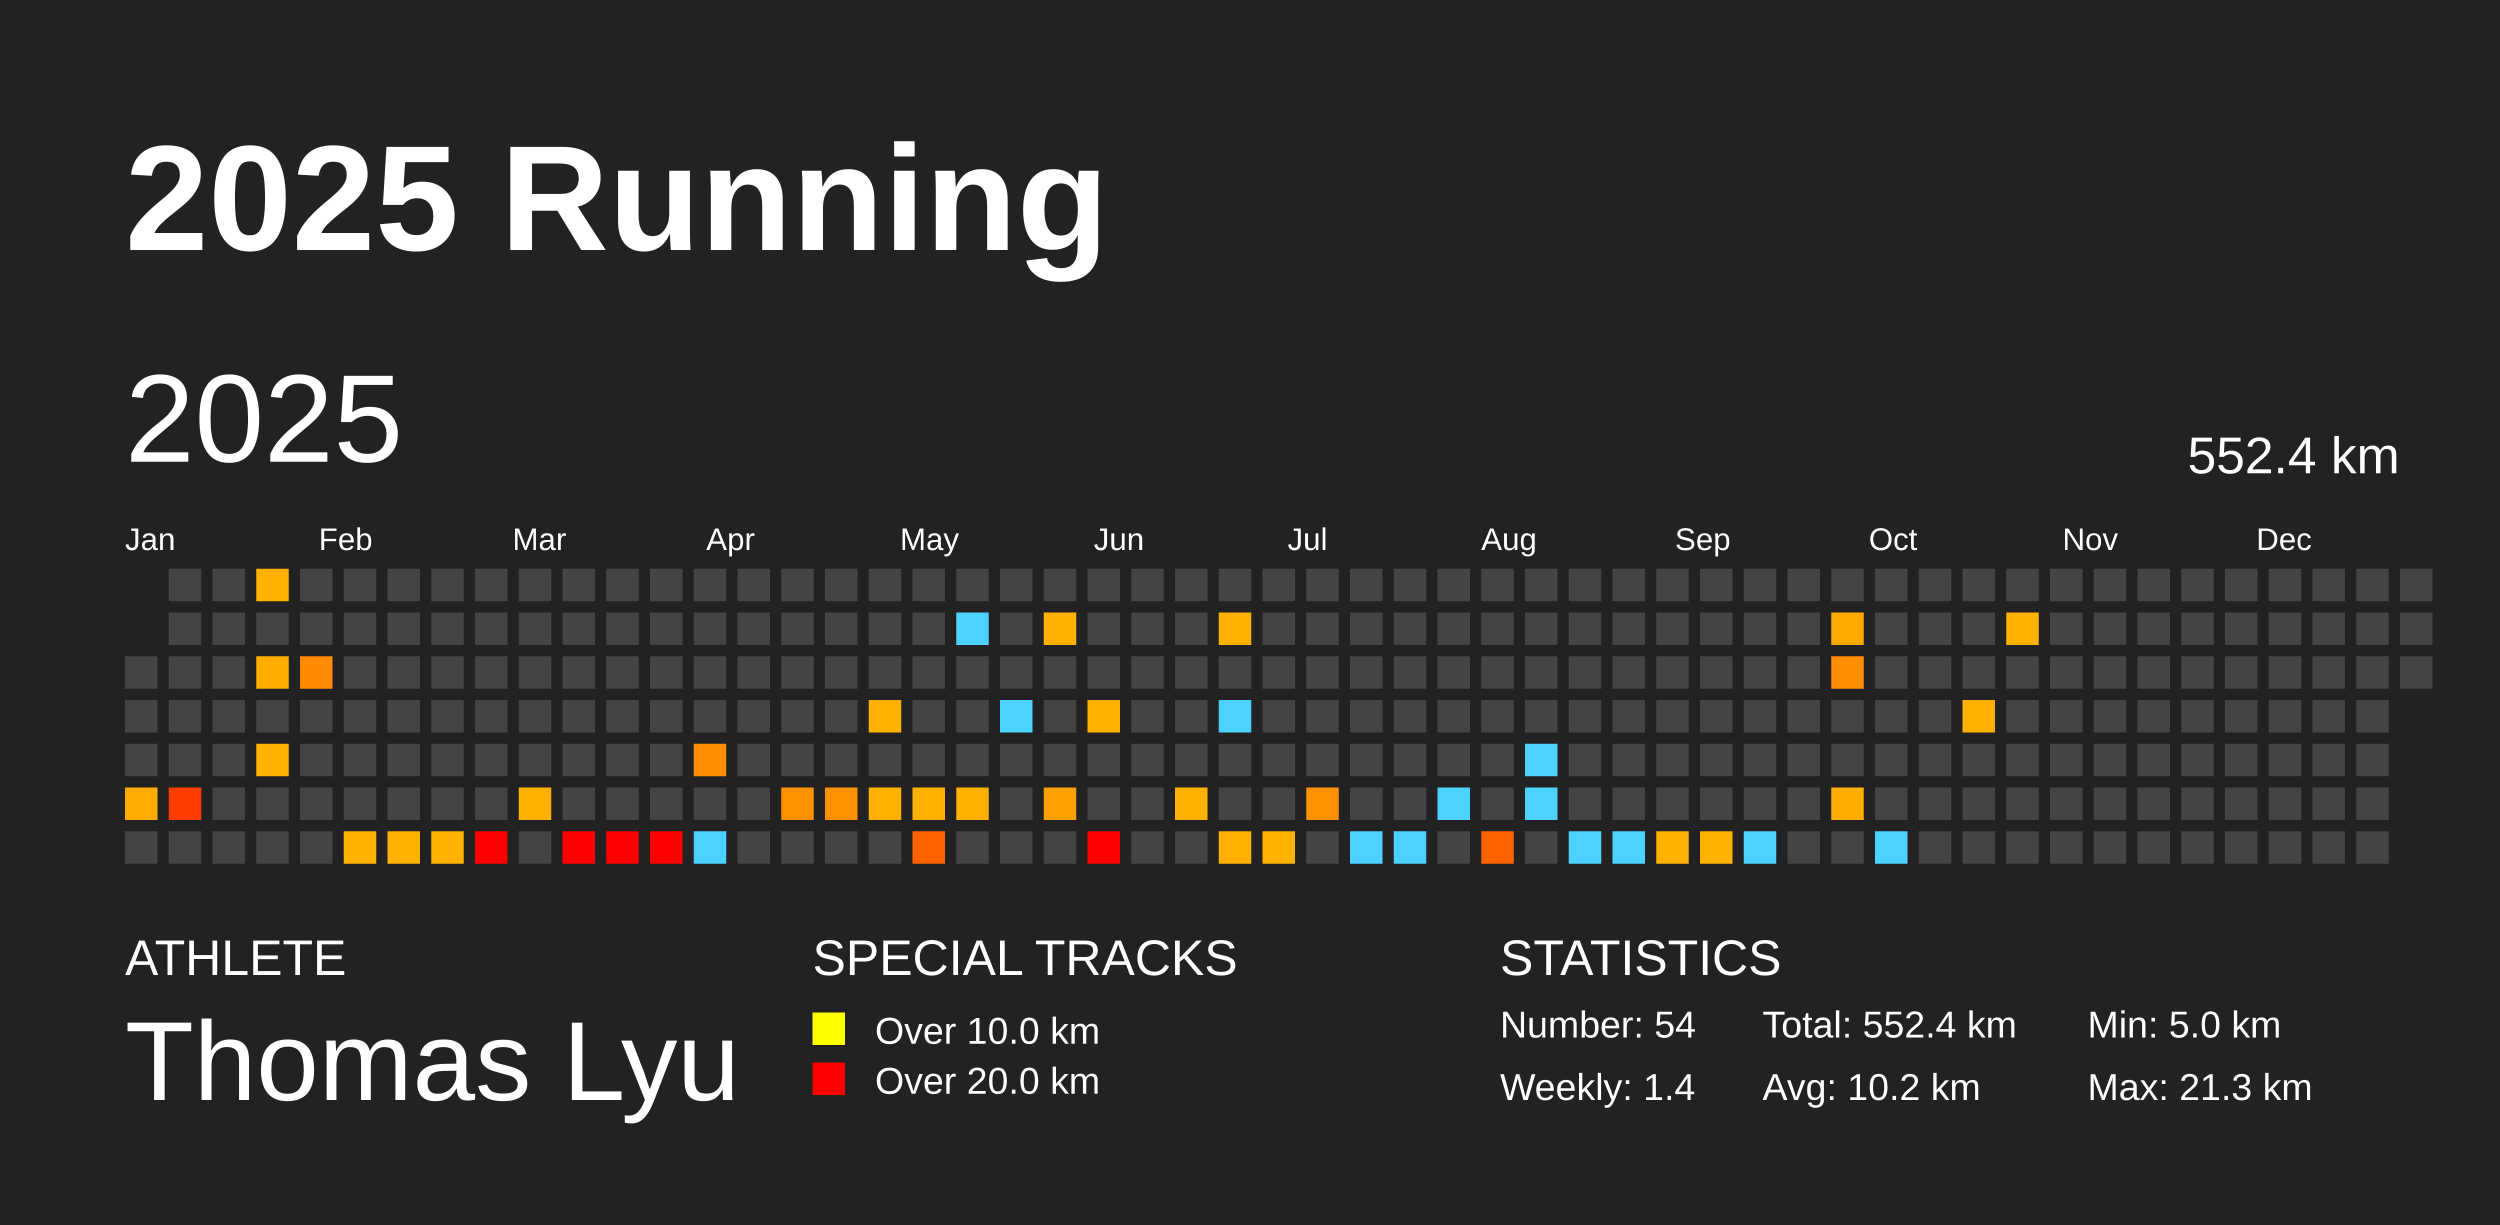
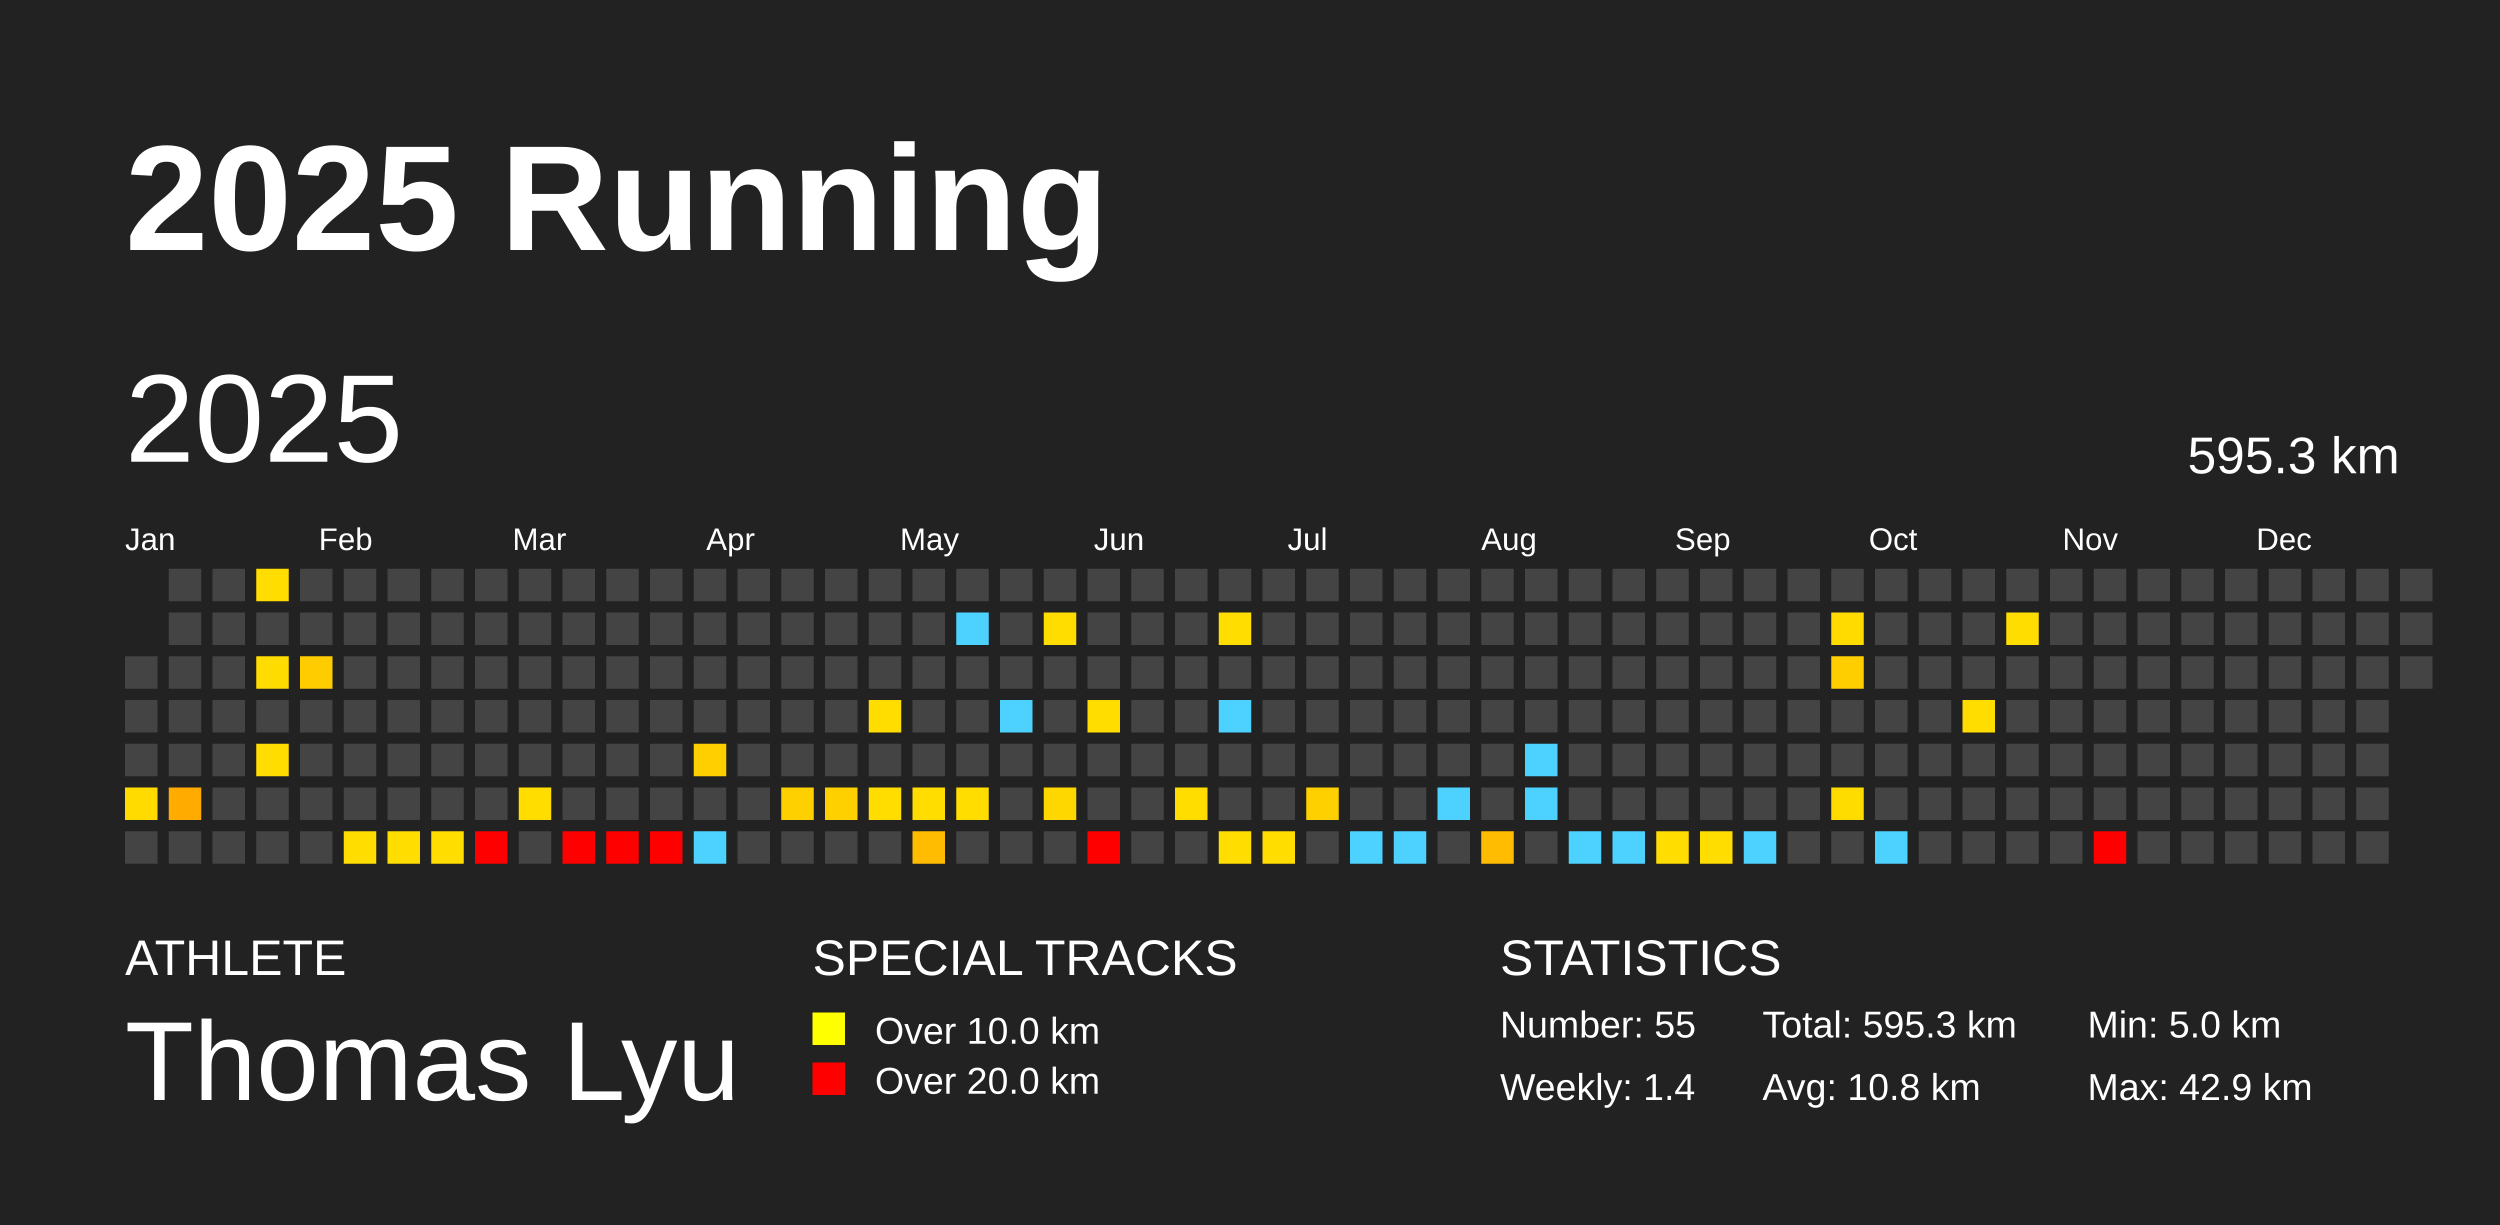
<svg xmlns="http://www.w3.org/2000/svg" baseProfile="full" height="98mm" version="1.1" viewBox="0,0,200,98" width="200mm">
  <defs />
  <rect fill="#222222" height="98" width="200" x="0" y="0" />
  <text fill="#FFFFFF" style="font-size:12px; font-family:Arial; font-weight:bold;" x="10" y="20">2025 Running</text>
  <text fill="#FFFFFF" style="font-size:4px; font-family:Arial" x="10" y="78">ATHLETE</text>
  <text fill="#FFFFFF" style="font-size:9px; font-family:Arial" x="10" y="88">Thomas Lyu</text>
  <text fill="#FFFFFF" style="font-size:4px; font-family:Arial" x="65" y="78">SPECIAL TRACKS</text>
  <rect fill="yellow" height="2.6" width="2.6" x="65" y="81" />
  <text fill="#FFFFFF" style="font-size:3px; font-family:Arial" x="70" y="83.5">Over 10.0 km</text>
  <rect fill="red" height="2.6" width="2.6" x="65" y="85" />
  <text fill="#FFFFFF" style="font-size:3px; font-family:Arial" x="70" y="87.5">Over 20.0 km</text>
  <text fill="#FFFFFF" style="font-size:4px; font-family:Arial" x="120" y="78">STATISTICS</text>
-   <text fill="#FFFFFF" style="font-size:3px; font-family:Arial" x="120" y="83">Number: 54</text>
+   <text fill="#FFFFFF" style="font-size:3px; font-family:Arial" x="120" y="83">Number: 55</text>
  <text fill="#FFFFFF" style="font-size:3px; font-family:Arial" x="120" y="88">Weekly: 1.4</text>
-   <text fill="#FFFFFF" style="font-size:3px; font-family:Arial" x="141" y="83">Total: 552.4 km</text>
-   <text fill="#FFFFFF" style="font-size:3px; font-family:Arial" x="141" y="88">Avg: 10.2 km</text>
+   <text fill="#FFFFFF" style="font-size:3px; font-family:Arial" x="141" y="83">Total: 595.3 km</text>
+   <text fill="#FFFFFF" style="font-size:3px; font-family:Arial" x="141" y="88">Avg: 10.8 km</text>
  <text fill="#FFFFFF" style="font-size:3px; font-family:Arial" x="167" y="83">Min: 5.0 km</text>
-   <text fill="#FFFFFF" style="font-size:3px; font-family:Arial" x="167" y="88">Max: 21.3 km</text>
+   <text fill="#FFFFFF" style="font-size:3px; font-family:Arial" x="167" y="88">Max: 42.9 km</text>
  <text dominant-baseline="hanging" fill="#FFFFFF" style="font-size:10.0px; font-family:Arial;" x="10" y="30">2025</text>
-   <text dominant-baseline="hanging" fill="#FFFFFF" style="font-size:4.125px; font-family:Arial;" x="175" y="35">552.4 km</text>
+   <text dominant-baseline="hanging" fill="#FFFFFF" style="font-size:4.125px; font-family:Arial;" x="175" y="35">595.3 km</text>
  <text fill="#FFFFFF" style="font-size:2.5px; font-family:Arial" x="10.0" y="44">Jan</text>
  <text fill="#FFFFFF" style="font-size:2.5px; font-family:Arial" x="25.5" y="44">Feb</text>
  <text fill="#FFFFFF" style="font-size:2.5px; font-family:Arial" x="41.0" y="44">Mar</text>
  <text fill="#FFFFFF" style="font-size:2.5px; font-family:Arial" x="56.5" y="44">Apr</text>
  <text fill="#FFFFFF" style="font-size:2.5px; font-family:Arial" x="72.0" y="44">May</text>
  <text fill="#FFFFFF" style="font-size:2.5px; font-family:Arial" x="87.5" y="44">Jun</text>
  <text fill="#FFFFFF" style="font-size:2.5px; font-family:Arial" x="103.0" y="44">Jul</text>
  <text fill="#FFFFFF" style="font-size:2.5px; font-family:Arial" x="118.5" y="44">Aug</text>
  <text fill="#FFFFFF" style="font-size:2.5px; font-family:Arial" x="134.0" y="44">Sep</text>
  <text fill="#FFFFFF" style="font-size:2.5px; font-family:Arial" x="149.5" y="44">Oct</text>
  <text fill="#FFFFFF" style="font-size:2.5px; font-family:Arial" x="165.0" y="44">Nov</text>
  <text fill="#FFFFFF" style="font-size:2.5px; font-family:Arial" x="180.5" y="44">Dec</text>
  <rect fill="#444444" height="2.6" width="2.6" x="10.0" y="52.5" />
  <rect fill="#444444" height="2.6" width="2.6" x="10.0" y="56.0" />
  <rect fill="#444444" height="2.6" width="2.6" x="10.0" y="59.5" />
-   <rect fill="#ffac00" height="2.6" width="2.6" x="10.0" y="63.0" />
+   <rect fill="#ffdb00" height="2.6" width="2.6" x="10.0" y="63.0" />
  <rect fill="#444444" height="2.6" width="2.6" x="10.0" y="66.5" />
  <rect fill="#444444" height="2.6" width="2.6" x="13.5" y="45.5" />
  <rect fill="#444444" height="2.6" width="2.6" x="13.5" y="49.0" />
  <rect fill="#444444" height="2.6" width="2.6" x="13.5" y="52.5" />
  <rect fill="#444444" height="2.6" width="2.6" x="13.5" y="56.0" />
  <rect fill="#444444" height="2.6" width="2.6" x="13.5" y="59.5" />
-   <rect fill="#ff3d00" height="2.6" width="2.6" x="13.5" y="63.0" />
+   <rect fill="#ffab00" height="2.6" width="2.6" x="13.5" y="63.0" />
  <rect fill="#444444" height="2.6" width="2.6" x="13.5" y="66.5" />
  <rect fill="#444444" height="2.6" width="2.6" x="17.0" y="45.5" />
  <rect fill="#444444" height="2.6" width="2.6" x="17.0" y="49.0" />
  <rect fill="#444444" height="2.6" width="2.6" x="17.0" y="52.5" />
  <rect fill="#444444" height="2.6" width="2.6" x="17.0" y="56.0" />
  <rect fill="#444444" height="2.6" width="2.6" x="17.0" y="59.5" />
  <rect fill="#444444" height="2.6" width="2.6" x="17.0" y="63.0" />
  <rect fill="#444444" height="2.6" width="2.6" x="17.0" y="66.5" />
-   <rect fill="#ffb100" height="2.6" width="2.6" x="20.5" y="45.5" />
+   <rect fill="#ffdd00" height="2.6" width="2.6" x="20.5" y="45.5" />
  <rect fill="#444444" height="2.6" width="2.6" x="20.5" y="49.0" />
-   <rect fill="#ffae00" height="2.6" width="2.6" x="20.5" y="52.5" />
+   <rect fill="#ffdc00" height="2.6" width="2.6" x="20.5" y="52.5" />
  <rect fill="#444444" height="2.6" width="2.6" x="20.5" y="56.0" />
-   <rect fill="#ffb100" height="2.6" width="2.6" x="20.5" y="59.5" />
+   <rect fill="#ffdd00" height="2.6" width="2.6" x="20.5" y="59.5" />
  <rect fill="#444444" height="2.6" width="2.6" x="20.5" y="63.0" />
  <rect fill="#444444" height="2.6" width="2.6" x="20.5" y="66.5" />
  <rect fill="#444444" height="2.6" width="2.6" x="24.0" y="45.5" />
  <rect fill="#444444" height="2.6" width="2.6" x="24.0" y="49.0" />
-   <rect fill="#ff8900" height="2.6" width="2.6" x="24.0" y="52.5" />
+   <rect fill="#ffcc00" height="2.6" width="2.6" x="24.0" y="52.5" />
  <rect fill="#444444" height="2.6" width="2.6" x="24.0" y="56.0" />
  <rect fill="#444444" height="2.6" width="2.6" x="24.0" y="59.5" />
  <rect fill="#444444" height="2.6" width="2.6" x="24.0" y="63.0" />
  <rect fill="#444444" height="2.6" width="2.6" x="24.0" y="66.5" />
  <rect fill="#444444" height="2.6" width="2.6" x="27.5" y="45.5" />
  <rect fill="#444444" height="2.6" width="2.6" x="27.5" y="49.0" />
  <rect fill="#444444" height="2.6" width="2.6" x="27.5" y="52.5" />
  <rect fill="#444444" height="2.6" width="2.6" x="27.5" y="56.0" />
  <rect fill="#444444" height="2.6" width="2.6" x="27.5" y="59.5" />
  <rect fill="#444444" height="2.6" width="2.6" x="27.5" y="63.0" />
-   <rect fill="#ffb100" height="2.6" width="2.6" x="27.5" y="66.5" />
+   <rect fill="#ffdd00" height="2.6" width="2.6" x="27.5" y="66.5" />
  <rect fill="#444444" height="2.6" width="2.6" x="31.0" y="45.5" />
  <rect fill="#444444" height="2.6" width="2.6" x="31.0" y="49.0" />
  <rect fill="#444444" height="2.6" width="2.6" x="31.0" y="52.5" />
  <rect fill="#444444" height="2.6" width="2.6" x="31.0" y="56.0" />
  <rect fill="#444444" height="2.6" width="2.6" x="31.0" y="59.5" />
  <rect fill="#444444" height="2.6" width="2.6" x="31.0" y="63.0" />
-   <rect fill="#ffb100" height="2.6" width="2.6" x="31.0" y="66.5" />
+   <rect fill="#ffdd00" height="2.6" width="2.6" x="31.0" y="66.5" />
  <rect fill="#444444" height="2.6" width="2.6" x="34.5" y="45.5" />
  <rect fill="#444444" height="2.6" width="2.6" x="34.5" y="49.0" />
  <rect fill="#444444" height="2.6" width="2.6" x="34.5" y="52.5" />
  <rect fill="#444444" height="2.6" width="2.6" x="34.5" y="56.0" />
  <rect fill="#444444" height="2.6" width="2.6" x="34.5" y="59.5" />
  <rect fill="#444444" height="2.6" width="2.6" x="34.5" y="63.0" />
-   <rect fill="#ffb100" height="2.6" width="2.6" x="34.5" y="66.5" />
+   <rect fill="#ffdd00" height="2.6" width="2.6" x="34.5" y="66.5" />
  <rect fill="#444444" height="2.6" width="2.6" x="38.0" y="45.5" />
  <rect fill="#444444" height="2.6" width="2.6" x="38.0" y="49.0" />
  <rect fill="#444444" height="2.6" width="2.6" x="38.0" y="52.5" />
  <rect fill="#444444" height="2.6" width="2.6" x="38.0" y="56.0" />
  <rect fill="#444444" height="2.6" width="2.6" x="38.0" y="59.5" />
  <rect fill="#444444" height="2.6" width="2.6" x="38.0" y="63.0" />
  <rect fill="red" height="2.6" width="2.6" x="38.0" y="66.5" />
  <rect fill="#444444" height="2.6" width="2.6" x="41.5" y="45.5" />
  <rect fill="#444444" height="2.6" width="2.6" x="41.5" y="49.0" />
  <rect fill="#444444" height="2.6" width="2.6" x="41.5" y="52.5" />
  <rect fill="#444444" height="2.6" width="2.6" x="41.5" y="56.0" />
  <rect fill="#444444" height="2.6" width="2.6" x="41.5" y="59.5" />
-   <rect fill="#ffb100" height="2.6" width="2.6" x="41.5" y="63.0" />
+   <rect fill="#ffdd00" height="2.6" width="2.6" x="41.5" y="63.0" />
  <rect fill="#444444" height="2.6" width="2.6" x="41.5" y="66.5" />
  <rect fill="#444444" height="2.6" width="2.6" x="45.0" y="45.5" />
  <rect fill="#444444" height="2.6" width="2.6" x="45.0" y="49.0" />
  <rect fill="#444444" height="2.6" width="2.6" x="45.0" y="52.5" />
  <rect fill="#444444" height="2.6" width="2.6" x="45.0" y="56.0" />
  <rect fill="#444444" height="2.6" width="2.6" x="45.0" y="59.5" />
  <rect fill="#444444" height="2.6" width="2.6" x="45.0" y="63.0" />
  <rect fill="red" height="2.6" width="2.6" x="45.0" y="66.5" />
  <rect fill="#444444" height="2.6" width="2.6" x="48.5" y="45.5" />
  <rect fill="#444444" height="2.6" width="2.6" x="48.5" y="49.0" />
  <rect fill="#444444" height="2.6" width="2.6" x="48.5" y="52.5" />
  <rect fill="#444444" height="2.6" width="2.6" x="48.5" y="56.0" />
  <rect fill="#444444" height="2.6" width="2.6" x="48.5" y="59.5" />
  <rect fill="#444444" height="2.6" width="2.6" x="48.5" y="63.0" />
  <rect fill="red" height="2.6" width="2.6" x="48.5" y="66.5" />
  <rect fill="#444444" height="2.6" width="2.6" x="52.0" y="45.5" />
  <rect fill="#444444" height="2.6" width="2.6" x="52.0" y="49.0" />
  <rect fill="#444444" height="2.6" width="2.6" x="52.0" y="52.5" />
  <rect fill="#444444" height="2.6" width="2.6" x="52.0" y="56.0" />
  <rect fill="#444444" height="2.6" width="2.6" x="52.0" y="59.5" />
  <rect fill="#444444" height="2.6" width="2.6" x="52.0" y="63.0" />
  <rect fill="red" height="2.6" width="2.6" x="52.0" y="66.5" />
  <rect fill="#444444" height="2.6" width="2.6" x="55.5" y="45.5" />
  <rect fill="#444444" height="2.6" width="2.6" x="55.5" y="49.0" />
  <rect fill="#444444" height="2.6" width="2.6" x="55.5" y="52.5" />
  <rect fill="#444444" height="2.6" width="2.6" x="55.5" y="56.0" />
-   <rect fill="#ff8f00" height="2.6" width="2.6" x="55.5" y="59.5" />
+   <rect fill="#ffcf00" height="2.6" width="2.6" x="55.5" y="59.5" />
  <rect fill="#444444" height="2.6" width="2.6" x="55.5" y="63.0" />
  <rect fill="#4dd2ff" height="2.6" width="2.6" x="55.5" y="66.5" />
  <rect fill="#444444" height="2.6" width="2.6" x="59.0" y="45.5" />
  <rect fill="#444444" height="2.6" width="2.6" x="59.0" y="49.0" />
  <rect fill="#444444" height="2.6" width="2.6" x="59.0" y="52.5" />
  <rect fill="#444444" height="2.6" width="2.6" x="59.0" y="56.0" />
  <rect fill="#444444" height="2.6" width="2.6" x="59.0" y="59.5" />
  <rect fill="#444444" height="2.6" width="2.6" x="59.0" y="63.0" />
  <rect fill="#444444" height="2.6" width="2.6" x="59.0" y="66.5" />
  <rect fill="#444444" height="2.6" width="2.6" x="62.5" y="45.5" />
  <rect fill="#444444" height="2.6" width="2.6" x="62.5" y="49.0" />
  <rect fill="#444444" height="2.6" width="2.6" x="62.5" y="52.5" />
  <rect fill="#444444" height="2.6" width="2.6" x="62.5" y="56.0" />
  <rect fill="#444444" height="2.6" width="2.6" x="62.5" y="59.5" />
-   <rect fill="#ff9200" height="2.6" width="2.6" x="62.5" y="63.0" />
+   <rect fill="#ffd000" height="2.6" width="2.6" x="62.5" y="63.0" />
  <rect fill="#444444" height="2.6" width="2.6" x="62.5" y="66.5" />
  <rect fill="#444444" height="2.6" width="2.6" x="66.0" y="45.5" />
  <rect fill="#444444" height="2.6" width="2.6" x="66.0" y="49.0" />
  <rect fill="#444444" height="2.6" width="2.6" x="66.0" y="52.5" />
  <rect fill="#444444" height="2.6" width="2.6" x="66.0" y="56.0" />
  <rect fill="#444444" height="2.6" width="2.6" x="66.0" y="59.5" />
-   <rect fill="#ff9200" height="2.6" width="2.6" x="66.0" y="63.0" />
+   <rect fill="#ffd000" height="2.6" width="2.6" x="66.0" y="63.0" />
  <rect fill="#444444" height="2.6" width="2.6" x="66.0" y="66.5" />
  <rect fill="#444444" height="2.6" width="2.6" x="69.5" y="45.5" />
  <rect fill="#444444" height="2.6" width="2.6" x="69.5" y="49.0" />
  <rect fill="#444444" height="2.6" width="2.6" x="69.5" y="52.5" />
-   <rect fill="#ffb100" height="2.6" width="2.6" x="69.5" y="56.0" />
+   <rect fill="#ffdd00" height="2.6" width="2.6" x="69.5" y="56.0" />
  <rect fill="#444444" height="2.6" width="2.6" x="69.5" y="59.5" />
-   <rect fill="#ffb000" height="2.6" width="2.6" x="69.5" y="63.0" />
+   <rect fill="#ffdd00" height="2.6" width="2.6" x="69.5" y="63.0" />
  <rect fill="#444444" height="2.6" width="2.6" x="69.5" y="66.5" />
  <rect fill="#444444" height="2.6" width="2.6" x="73.0" y="45.5" />
  <rect fill="#444444" height="2.6" width="2.6" x="73.0" y="49.0" />
  <rect fill="#444444" height="2.6" width="2.6" x="73.0" y="52.5" />
  <rect fill="#444444" height="2.6" width="2.6" x="73.0" y="56.0" />
  <rect fill="#444444" height="2.6" width="2.6" x="73.0" y="59.5" />
-   <rect fill="#ffb100" height="2.6" width="2.6" x="73.0" y="63.0" />
-   <rect fill="#ff6300" height="2.6" width="2.6" x="73.0" y="66.5" />
+   <rect fill="#ffdd00" height="2.6" width="2.6" x="73.0" y="63.0" />
+   <rect fill="#ffbc00" height="2.6" width="2.6" x="73.0" y="66.5" />
  <rect fill="#444444" height="2.6" width="2.6" x="76.5" y="45.5" />
  <rect fill="#4dd2ff" height="2.6" width="2.6" x="76.5" y="49.0" />
  <rect fill="#444444" height="2.6" width="2.6" x="76.5" y="52.5" />
  <rect fill="#444444" height="2.6" width="2.6" x="76.5" y="56.0" />
  <rect fill="#444444" height="2.6" width="2.6" x="76.5" y="59.5" />
-   <rect fill="#ffb000" height="2.6" width="2.6" x="76.5" y="63.0" />
+   <rect fill="#ffdd00" height="2.6" width="2.6" x="76.5" y="63.0" />
  <rect fill="#444444" height="2.6" width="2.6" x="76.5" y="66.5" />
  <rect fill="#444444" height="2.6" width="2.6" x="80.0" y="45.5" />
  <rect fill="#444444" height="2.6" width="2.6" x="80.0" y="49.0" />
  <rect fill="#444444" height="2.6" width="2.6" x="80.0" y="52.5" />
  <rect fill="#4dd2ff" height="2.6" width="2.6" x="80.0" y="56.0" />
  <rect fill="#444444" height="2.6" width="2.6" x="80.0" y="59.5" />
  <rect fill="#444444" height="2.6" width="2.6" x="80.0" y="63.0" />
  <rect fill="#444444" height="2.6" width="2.6" x="80.0" y="66.5" />
  <rect fill="#444444" height="2.6" width="2.6" x="83.5" y="45.5" />
-   <rect fill="#ffb100" height="2.6" width="2.6" x="83.5" y="49.0" />
+   <rect fill="#ffdd00" height="2.6" width="2.6" x="83.5" y="49.0" />
  <rect fill="#444444" height="2.6" width="2.6" x="83.5" y="52.5" />
  <rect fill="#444444" height="2.6" width="2.6" x="83.5" y="56.0" />
  <rect fill="#444444" height="2.6" width="2.6" x="83.5" y="59.5" />
-   <rect fill="#ffa100" height="2.6" width="2.6" x="83.5" y="63.0" />
+   <rect fill="#ffd700" height="2.6" width="2.6" x="83.5" y="63.0" />
  <rect fill="#444444" height="2.6" width="2.6" x="83.5" y="66.5" />
  <rect fill="#444444" height="2.6" width="2.6" x="87.0" y="45.5" />
  <rect fill="#444444" height="2.6" width="2.6" x="87.0" y="49.0" />
  <rect fill="#444444" height="2.6" width="2.6" x="87.0" y="52.5" />
-   <rect fill="#ffb100" height="2.6" width="2.6" x="87.0" y="56.0" />
+   <rect fill="#ffdd00" height="2.6" width="2.6" x="87.0" y="56.0" />
  <rect fill="#444444" height="2.6" width="2.6" x="87.0" y="59.5" />
  <rect fill="#444444" height="2.6" width="2.6" x="87.0" y="63.0" />
  <rect fill="red" height="2.6" width="2.6" x="87.0" y="66.5" />
  <rect fill="#444444" height="2.6" width="2.6" x="90.5" y="45.5" />
  <rect fill="#444444" height="2.6" width="2.6" x="90.5" y="49.0" />
  <rect fill="#444444" height="2.6" width="2.6" x="90.5" y="52.5" />
  <rect fill="#444444" height="2.6" width="2.6" x="90.5" y="56.0" />
  <rect fill="#444444" height="2.6" width="2.6" x="90.5" y="59.5" />
  <rect fill="#444444" height="2.6" width="2.6" x="90.5" y="63.0" />
  <rect fill="#444444" height="2.6" width="2.6" x="90.5" y="66.5" />
  <rect fill="#444444" height="2.6" width="2.6" x="94.0" y="45.5" />
  <rect fill="#444444" height="2.6" width="2.6" x="94.0" y="49.0" />
  <rect fill="#444444" height="2.6" width="2.6" x="94.0" y="52.5" />
  <rect fill="#444444" height="2.6" width="2.6" x="94.0" y="56.0" />
  <rect fill="#444444" height="2.6" width="2.6" x="94.0" y="59.5" />
-   <rect fill="#ffb100" height="2.6" width="2.6" x="94.0" y="63.0" />
+   <rect fill="#ffdd00" height="2.6" width="2.6" x="94.0" y="63.0" />
  <rect fill="#444444" height="2.6" width="2.6" x="94.0" y="66.5" />
  <rect fill="#444444" height="2.6" width="2.6" x="97.5" y="45.5" />
-   <rect fill="#ffb100" height="2.6" width="2.6" x="97.5" y="49.0" />
+   <rect fill="#ffdd00" height="2.6" width="2.6" x="97.5" y="49.0" />
  <rect fill="#444444" height="2.6" width="2.6" x="97.5" y="52.5" />
  <rect fill="#4dd2ff" height="2.6" width="2.6" x="97.5" y="56.0" />
  <rect fill="#444444" height="2.6" width="2.6" x="97.5" y="59.5" />
  <rect fill="#444444" height="2.6" width="2.6" x="97.5" y="63.0" />
-   <rect fill="#ffb000" height="2.6" width="2.6" x="97.5" y="66.5" />
+   <rect fill="#ffdd00" height="2.6" width="2.6" x="97.5" y="66.5" />
  <rect fill="#444444" height="2.6" width="2.6" x="101.0" y="45.5" />
  <rect fill="#444444" height="2.6" width="2.6" x="101.0" y="49.0" />
  <rect fill="#444444" height="2.6" width="2.6" x="101.0" y="52.5" />
  <rect fill="#444444" height="2.6" width="2.6" x="101.0" y="56.0" />
  <rect fill="#444444" height="2.6" width="2.6" x="101.0" y="59.5" />
  <rect fill="#444444" height="2.6" width="2.6" x="101.0" y="63.0" />
-   <rect fill="#ffb100" height="2.6" width="2.6" x="101.0" y="66.5" />
+   <rect fill="#ffdd00" height="2.6" width="2.6" x="101.0" y="66.5" />
  <rect fill="#444444" height="2.6" width="2.6" x="104.5" y="45.5" />
  <rect fill="#444444" height="2.6" width="2.6" x="104.5" y="49.0" />
  <rect fill="#444444" height="2.6" width="2.6" x="104.5" y="52.5" />
  <rect fill="#444444" height="2.6" width="2.6" x="104.5" y="56.0" />
  <rect fill="#444444" height="2.6" width="2.6" x="104.5" y="59.5" />
-   <rect fill="#ff9200" height="2.6" width="2.6" x="104.5" y="63.0" />
+   <rect fill="#ffd000" height="2.6" width="2.6" x="104.5" y="63.0" />
  <rect fill="#444444" height="2.6" width="2.6" x="104.5" y="66.5" />
  <rect fill="#444444" height="2.6" width="2.6" x="108.0" y="45.5" />
  <rect fill="#444444" height="2.6" width="2.6" x="108.0" y="49.0" />
  <rect fill="#444444" height="2.6" width="2.6" x="108.0" y="52.5" />
  <rect fill="#444444" height="2.6" width="2.6" x="108.0" y="56.0" />
  <rect fill="#444444" height="2.6" width="2.6" x="108.0" y="59.5" />
  <rect fill="#444444" height="2.6" width="2.6" x="108.0" y="63.0" />
  <rect fill="#4dd2ff" height="2.6" width="2.6" x="108.0" y="66.5" />
  <rect fill="#444444" height="2.6" width="2.6" x="111.5" y="45.5" />
  <rect fill="#444444" height="2.6" width="2.6" x="111.5" y="49.0" />
  <rect fill="#444444" height="2.6" width="2.6" x="111.5" y="52.5" />
  <rect fill="#444444" height="2.6" width="2.6" x="111.5" y="56.0" />
  <rect fill="#444444" height="2.6" width="2.6" x="111.5" y="59.5" />
  <rect fill="#444444" height="2.6" width="2.6" x="111.5" y="63.0" />
  <rect fill="#4dd2ff" height="2.6" width="2.6" x="111.5" y="66.5" />
  <rect fill="#444444" height="2.6" width="2.6" x="115.0" y="45.5" />
  <rect fill="#444444" height="2.6" width="2.6" x="115.0" y="49.0" />
  <rect fill="#444444" height="2.6" width="2.6" x="115.0" y="52.5" />
  <rect fill="#444444" height="2.6" width="2.6" x="115.0" y="56.0" />
  <rect fill="#444444" height="2.6" width="2.6" x="115.0" y="59.5" />
  <rect fill="#4dd2ff" height="2.6" width="2.6" x="115.0" y="63.0" />
  <rect fill="#444444" height="2.6" width="2.6" x="115.0" y="66.5" />
  <rect fill="#444444" height="2.6" width="2.6" x="118.5" y="45.5" />
  <rect fill="#444444" height="2.6" width="2.6" x="118.5" y="49.0" />
  <rect fill="#444444" height="2.6" width="2.6" x="118.5" y="52.5" />
  <rect fill="#444444" height="2.6" width="2.6" x="118.5" y="56.0" />
  <rect fill="#444444" height="2.6" width="2.6" x="118.5" y="59.5" />
  <rect fill="#444444" height="2.6" width="2.6" x="118.5" y="63.0" />
-   <rect fill="#ff6300" height="2.6" width="2.6" x="118.5" y="66.5" />
+   <rect fill="#ffbc00" height="2.6" width="2.6" x="118.5" y="66.5" />
  <rect fill="#444444" height="2.6" width="2.6" x="122.0" y="45.5" />
  <rect fill="#444444" height="2.6" width="2.6" x="122.0" y="49.0" />
  <rect fill="#444444" height="2.6" width="2.6" x="122.0" y="52.5" />
  <rect fill="#444444" height="2.6" width="2.6" x="122.0" y="56.0" />
  <rect fill="#4dd2ff" height="2.6" width="2.6" x="122.0" y="59.5" />
  <rect fill="#4dd2ff" height="2.6" width="2.6" x="122.0" y="63.0" />
  <rect fill="#444444" height="2.6" width="2.6" x="122.0" y="66.5" />
  <rect fill="#444444" height="2.6" width="2.6" x="125.5" y="45.5" />
  <rect fill="#444444" height="2.6" width="2.6" x="125.5" y="49.0" />
  <rect fill="#444444" height="2.6" width="2.6" x="125.5" y="52.5" />
  <rect fill="#444444" height="2.6" width="2.6" x="125.5" y="56.0" />
  <rect fill="#444444" height="2.6" width="2.6" x="125.5" y="59.5" />
  <rect fill="#444444" height="2.6" width="2.6" x="125.5" y="63.0" />
  <rect fill="#4dd2ff" height="2.6" width="2.6" x="125.5" y="66.5" />
  <rect fill="#444444" height="2.6" width="2.6" x="129.0" y="45.5" />
  <rect fill="#444444" height="2.6" width="2.6" x="129.0" y="49.0" />
  <rect fill="#444444" height="2.6" width="2.6" x="129.0" y="52.5" />
  <rect fill="#444444" height="2.6" width="2.6" x="129.0" y="56.0" />
  <rect fill="#444444" height="2.6" width="2.6" x="129.0" y="59.5" />
  <rect fill="#444444" height="2.6" width="2.6" x="129.0" y="63.0" />
  <rect fill="#4dd2ff" height="2.6" width="2.6" x="129.0" y="66.5" />
  <rect fill="#444444" height="2.6" width="2.6" x="132.5" y="45.5" />
  <rect fill="#444444" height="2.6" width="2.6" x="132.5" y="49.0" />
  <rect fill="#444444" height="2.6" width="2.6" x="132.5" y="52.5" />
  <rect fill="#444444" height="2.6" width="2.6" x="132.5" y="56.0" />
  <rect fill="#444444" height="2.6" width="2.6" x="132.5" y="59.5" />
  <rect fill="#444444" height="2.6" width="2.6" x="132.5" y="63.0" />
-   <rect fill="#ffb100" height="2.6" width="2.6" x="132.5" y="66.5" />
+   <rect fill="#ffdd00" height="2.6" width="2.6" x="132.5" y="66.5" />
  <rect fill="#444444" height="2.6" width="2.6" x="136.0" y="45.5" />
  <rect fill="#444444" height="2.6" width="2.6" x="136.0" y="49.0" />
  <rect fill="#444444" height="2.6" width="2.6" x="136.0" y="52.5" />
  <rect fill="#444444" height="2.6" width="2.6" x="136.0" y="56.0" />
  <rect fill="#444444" height="2.6" width="2.6" x="136.0" y="59.5" />
  <rect fill="#444444" height="2.6" width="2.6" x="136.0" y="63.0" />
-   <rect fill="#ffb100" height="2.6" width="2.6" x="136.0" y="66.5" />
+   <rect fill="#ffdd00" height="2.6" width="2.6" x="136.0" y="66.5" />
  <rect fill="#444444" height="2.6" width="2.6" x="139.5" y="45.5" />
  <rect fill="#444444" height="2.6" width="2.6" x="139.5" y="49.0" />
  <rect fill="#444444" height="2.6" width="2.6" x="139.5" y="52.5" />
  <rect fill="#444444" height="2.6" width="2.6" x="139.5" y="56.0" />
  <rect fill="#444444" height="2.6" width="2.6" x="139.5" y="59.5" />
  <rect fill="#444444" height="2.6" width="2.6" x="139.5" y="63.0" />
  <rect fill="#4dd2ff" height="2.6" width="2.6" x="139.5" y="66.5" />
  <rect fill="#444444" height="2.6" width="2.6" x="143.0" y="45.5" />
  <rect fill="#444444" height="2.6" width="2.6" x="143.0" y="49.0" />
  <rect fill="#444444" height="2.6" width="2.6" x="143.0" y="52.5" />
  <rect fill="#444444" height="2.6" width="2.6" x="143.0" y="56.0" />
  <rect fill="#444444" height="2.6" width="2.6" x="143.0" y="59.5" />
  <rect fill="#444444" height="2.6" width="2.6" x="143.0" y="63.0" />
  <rect fill="#444444" height="2.6" width="2.6" x="143.0" y="66.5" />
  <rect fill="#444444" height="2.6" width="2.6" x="146.5" y="45.5" />
-   <rect fill="#ffaa00" height="2.6" width="2.6" x="146.5" y="49.0" />
-   <rect fill="#ff8d00" height="2.6" width="2.6" x="146.5" y="52.5" />
+   <rect fill="#ffdb00" height="2.6" width="2.6" x="146.5" y="49.0" />
+   <rect fill="#ffce00" height="2.6" width="2.6" x="146.5" y="52.5" />
  <rect fill="#444444" height="2.6" width="2.6" x="146.5" y="56.0" />
  <rect fill="#444444" height="2.6" width="2.6" x="146.5" y="59.5" />
-   <rect fill="#ffae00" height="2.6" width="2.6" x="146.5" y="63.0" />
+   <rect fill="#ffdc00" height="2.6" width="2.6" x="146.5" y="63.0" />
  <rect fill="#444444" height="2.6" width="2.6" x="146.5" y="66.5" />
  <rect fill="#444444" height="2.6" width="2.6" x="150.0" y="45.5" />
  <rect fill="#444444" height="2.6" width="2.6" x="150.0" y="49.0" />
  <rect fill="#444444" height="2.6" width="2.6" x="150.0" y="52.5" />
  <rect fill="#444444" height="2.6" width="2.6" x="150.0" y="56.0" />
  <rect fill="#444444" height="2.6" width="2.6" x="150.0" y="59.5" />
  <rect fill="#444444" height="2.6" width="2.6" x="150.0" y="63.0" />
  <rect fill="#4dd2ff" height="2.6" width="2.6" x="150.0" y="66.5" />
  <rect fill="#444444" height="2.6" width="2.6" x="153.5" y="45.5" />
  <rect fill="#444444" height="2.6" width="2.6" x="153.5" y="49.0" />
  <rect fill="#444444" height="2.6" width="2.6" x="153.5" y="52.5" />
  <rect fill="#444444" height="2.6" width="2.6" x="153.5" y="56.0" />
  <rect fill="#444444" height="2.6" width="2.6" x="153.5" y="59.5" />
  <rect fill="#444444" height="2.6" width="2.6" x="153.5" y="63.0" />
  <rect fill="#444444" height="2.6" width="2.6" x="153.5" y="66.5" />
  <rect fill="#444444" height="2.6" width="2.6" x="157.0" y="45.5" />
  <rect fill="#444444" height="2.6" width="2.6" x="157.0" y="49.0" />
  <rect fill="#444444" height="2.6" width="2.6" x="157.0" y="52.5" />
-   <rect fill="#ffb100" height="2.6" width="2.6" x="157.0" y="56.0" />
+   <rect fill="#ffdd00" height="2.6" width="2.6" x="157.0" y="56.0" />
  <rect fill="#444444" height="2.6" width="2.6" x="157.0" y="59.5" />
  <rect fill="#444444" height="2.6" width="2.6" x="157.0" y="63.0" />
  <rect fill="#444444" height="2.6" width="2.6" x="157.0" y="66.5" />
  <rect fill="#444444" height="2.6" width="2.6" x="160.5" y="45.5" />
-   <rect fill="#ffb100" height="2.6" width="2.6" x="160.5" y="49.0" />
+   <rect fill="#ffdd00" height="2.6" width="2.6" x="160.5" y="49.0" />
  <rect fill="#444444" height="2.6" width="2.6" x="160.5" y="52.5" />
  <rect fill="#444444" height="2.6" width="2.6" x="160.5" y="56.0" />
  <rect fill="#444444" height="2.6" width="2.6" x="160.5" y="59.5" />
  <rect fill="#444444" height="2.6" width="2.6" x="160.5" y="63.0" />
  <rect fill="#444444" height="2.6" width="2.6" x="160.5" y="66.5" />
  <rect fill="#444444" height="2.6" width="2.6" x="164.0" y="45.5" />
  <rect fill="#444444" height="2.6" width="2.6" x="164.0" y="49.0" />
  <rect fill="#444444" height="2.6" width="2.6" x="164.0" y="52.5" />
  <rect fill="#444444" height="2.6" width="2.6" x="164.0" y="56.0" />
  <rect fill="#444444" height="2.6" width="2.6" x="164.0" y="59.5" />
  <rect fill="#444444" height="2.6" width="2.6" x="164.0" y="63.0" />
  <rect fill="#444444" height="2.6" width="2.6" x="164.0" y="66.5" />
  <rect fill="#444444" height="2.6" width="2.6" x="167.5" y="45.5" />
  <rect fill="#444444" height="2.6" width="2.6" x="167.5" y="49.0" />
  <rect fill="#444444" height="2.6" width="2.6" x="167.5" y="52.5" />
  <rect fill="#444444" height="2.6" width="2.6" x="167.5" y="56.0" />
  <rect fill="#444444" height="2.6" width="2.6" x="167.5" y="59.5" />
  <rect fill="#444444" height="2.6" width="2.6" x="167.5" y="63.0" />
-   <rect fill="#444444" height="2.6" width="2.6" x="167.5" y="66.5" />
+   <rect fill="red" height="2.6" width="2.6" x="167.5" y="66.5" />
  <rect fill="#444444" height="2.6" width="2.6" x="171.0" y="45.5" />
  <rect fill="#444444" height="2.6" width="2.6" x="171.0" y="49.0" />
  <rect fill="#444444" height="2.6" width="2.6" x="171.0" y="52.5" />
  <rect fill="#444444" height="2.6" width="2.6" x="171.0" y="56.0" />
  <rect fill="#444444" height="2.6" width="2.6" x="171.0" y="59.5" />
  <rect fill="#444444" height="2.6" width="2.6" x="171.0" y="63.0" />
  <rect fill="#444444" height="2.6" width="2.6" x="171.0" y="66.5" />
  <rect fill="#444444" height="2.6" width="2.6" x="174.5" y="45.5" />
  <rect fill="#444444" height="2.6" width="2.6" x="174.5" y="49.0" />
  <rect fill="#444444" height="2.6" width="2.6" x="174.5" y="52.5" />
  <rect fill="#444444" height="2.6" width="2.6" x="174.5" y="56.0" />
  <rect fill="#444444" height="2.6" width="2.6" x="174.5" y="59.5" />
  <rect fill="#444444" height="2.6" width="2.6" x="174.5" y="63.0" />
  <rect fill="#444444" height="2.6" width="2.6" x="174.5" y="66.5" />
  <rect fill="#444444" height="2.6" width="2.6" x="178.0" y="45.5" />
  <rect fill="#444444" height="2.6" width="2.6" x="178.0" y="49.0" />
  <rect fill="#444444" height="2.6" width="2.6" x="178.0" y="52.5" />
  <rect fill="#444444" height="2.6" width="2.6" x="178.0" y="56.0" />
  <rect fill="#444444" height="2.6" width="2.6" x="178.0" y="59.5" />
  <rect fill="#444444" height="2.6" width="2.6" x="178.0" y="63.0" />
  <rect fill="#444444" height="2.6" width="2.6" x="178.0" y="66.5" />
  <rect fill="#444444" height="2.6" width="2.6" x="181.5" y="45.5" />
  <rect fill="#444444" height="2.6" width="2.6" x="181.5" y="49.0" />
  <rect fill="#444444" height="2.6" width="2.6" x="181.5" y="52.5" />
  <rect fill="#444444" height="2.6" width="2.6" x="181.5" y="56.0" />
  <rect fill="#444444" height="2.6" width="2.6" x="181.5" y="59.5" />
  <rect fill="#444444" height="2.6" width="2.6" x="181.5" y="63.0" />
  <rect fill="#444444" height="2.6" width="2.6" x="181.5" y="66.5" />
  <rect fill="#444444" height="2.6" width="2.6" x="185.0" y="45.5" />
  <rect fill="#444444" height="2.6" width="2.6" x="185.0" y="49.0" />
  <rect fill="#444444" height="2.6" width="2.6" x="185.0" y="52.5" />
  <rect fill="#444444" height="2.6" width="2.6" x="185.0" y="56.0" />
  <rect fill="#444444" height="2.6" width="2.6" x="185.0" y="59.5" />
  <rect fill="#444444" height="2.6" width="2.6" x="185.0" y="63.0" />
  <rect fill="#444444" height="2.6" width="2.6" x="185.0" y="66.5" />
  <rect fill="#444444" height="2.6" width="2.6" x="188.5" y="45.5" />
  <rect fill="#444444" height="2.6" width="2.6" x="188.5" y="49.0" />
  <rect fill="#444444" height="2.6" width="2.6" x="188.5" y="52.5" />
  <rect fill="#444444" height="2.6" width="2.6" x="188.5" y="56.0" />
  <rect fill="#444444" height="2.6" width="2.6" x="188.5" y="59.5" />
  <rect fill="#444444" height="2.6" width="2.6" x="188.5" y="63.0" />
  <rect fill="#444444" height="2.6" width="2.6" x="188.5" y="66.5" />
  <rect fill="#444444" height="2.6" width="2.6" x="192.0" y="45.5" />
  <rect fill="#444444" height="2.6" width="2.6" x="192.0" y="49.0" />
  <rect fill="#444444" height="2.6" width="2.6" x="192.0" y="52.5" />
</svg>
